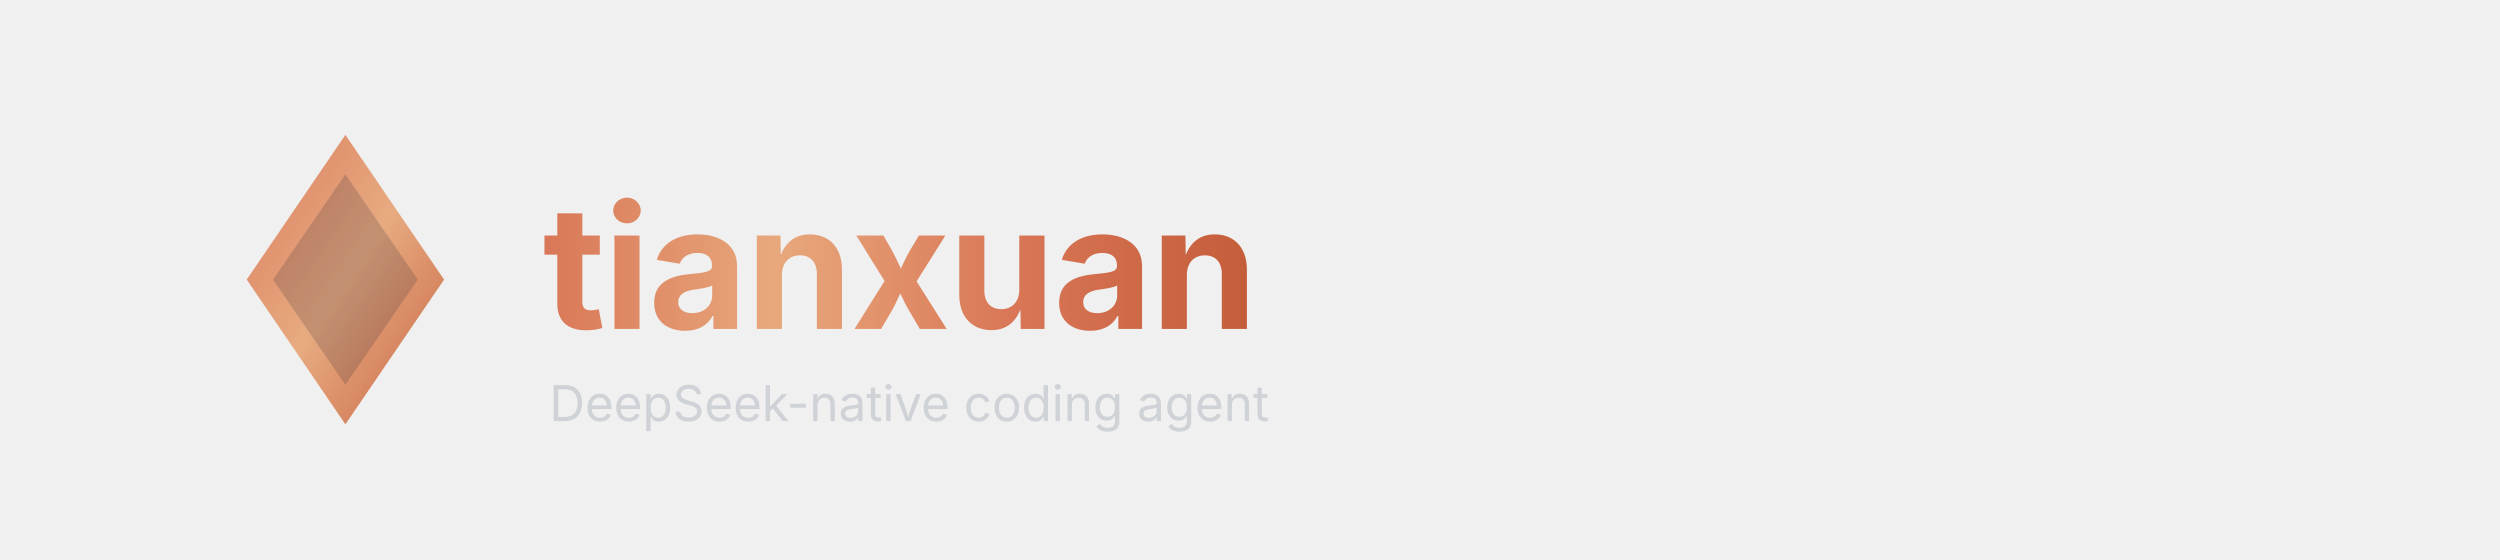
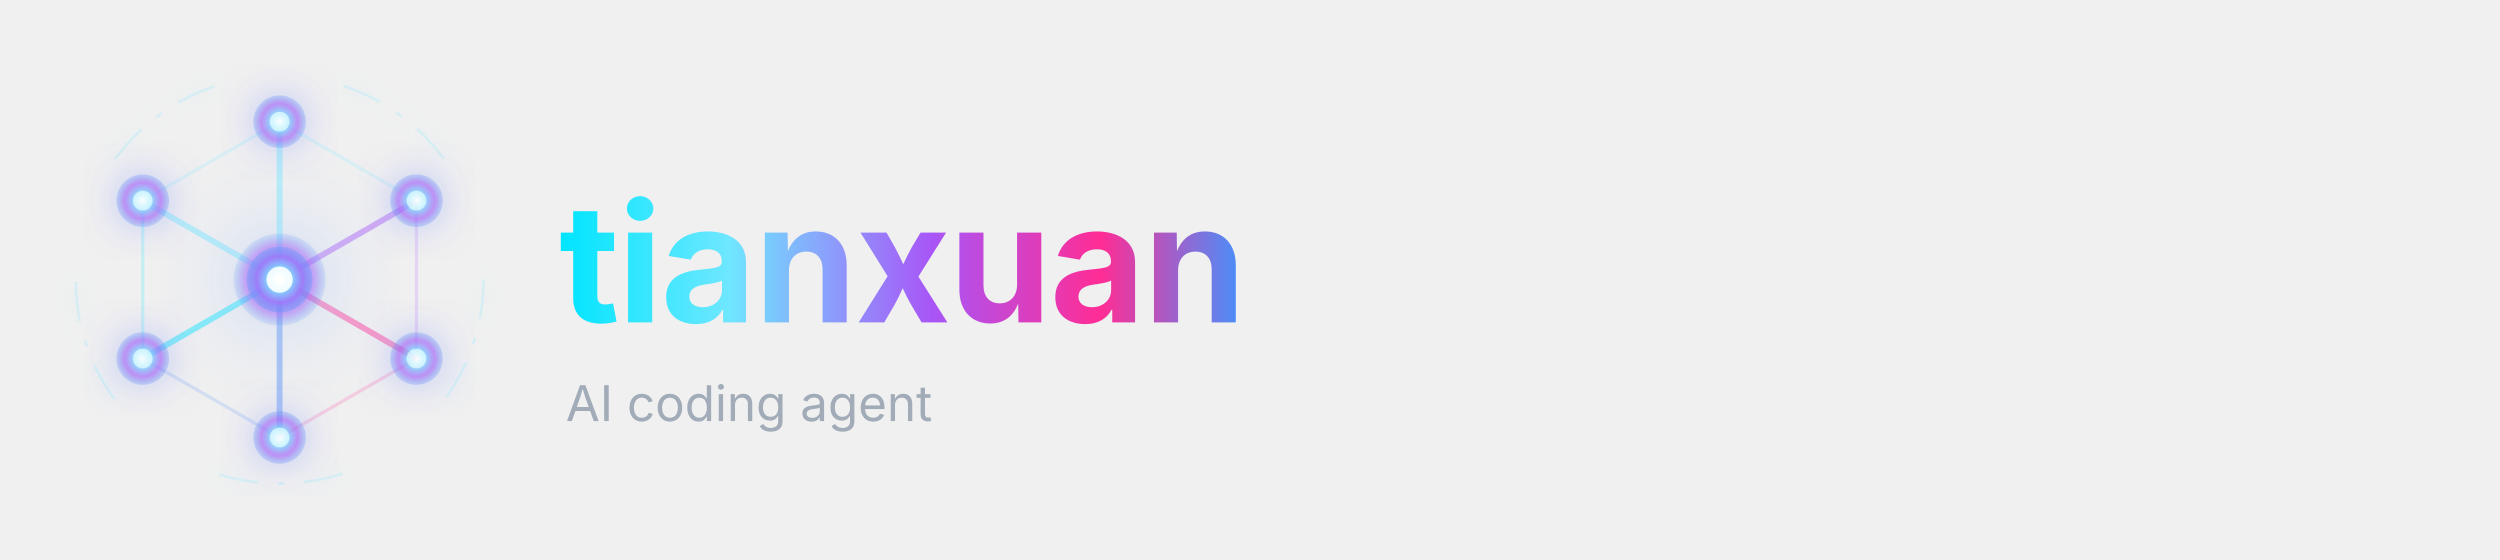
- <svg xmlns="http://www.w3.org/2000/svg" width="760" height="170" viewBox="0 0 760 170" role="img" aria-label="tianxuan — DeepSeek-native coding agent">
+ <svg xmlns="http://www.w3.org/2000/svg" width="760" height="170" viewBox="0 0 760 170" role="img" aria-label="tianxuan — AI coding agent">
  <defs>
-     <linearGradient id="tx-grad" x1="0%" y1="0%" x2="100%" y2="0%">
-       <stop offset="0%" stop-color="#d97757" />
-       <stop offset="33%" stop-color="#e8a87c" />
-       <stop offset="66%" stop-color="#d97757" />
-       <stop offset="100%" stop-color="#c45d3a" />
+     <linearGradient id="holo-text" x1="0%" y1="0%" x2="100%" y2="0%">
+       <stop offset="0%" stop-color="#00e5ff" />
+       <stop offset="25%" stop-color="#6ee7ff" />
+       <stop offset="55%" stop-color="#a855f7" />
+       <stop offset="80%" stop-color="#ff2d95" />
+       <stop offset="100%" stop-color="#4f8cf7" />
    </linearGradient>
-     <linearGradient id="tx-grad-mark" x1="0%" y1="0%" x2="100%" y2="100%">
-       <stop offset="0%" stop-color="#d97757" />
-       <stop offset="50%" stop-color="#e8a87c" />
-       <stop offset="100%" stop-color="#c45d3a" />
-     </linearGradient>
+     <radialGradient id="holo-node" cx="50%" cy="50%" r="50%">
+       <stop offset="0%" stop-color="#ffffff" stop-opacity="0.95" />
+       <stop offset="30%" stop-color="#6ee7ff" stop-opacity="0.9" />
+       <stop offset="70%" stop-color="#a855f7" stop-opacity="0.7" />
+       <stop offset="100%" stop-color="#4f8cf7" stop-opacity="0.3" />
+     </radialGradient>
+     <radialGradient id="holo-core" cx="50%" cy="50%" r="50%">
+       <stop offset="0%" stop-color="#ffffff" stop-opacity="1" />
+       <stop offset="15%" stop-color="#e0f7ff" stop-opacity="0.95" />
+       <stop offset="45%" stop-color="#6ee7ff" stop-opacity="0.85" />
+       <stop offset="75%" stop-color="#a855f7" stop-opacity="0.5" />
+       <stop offset="100%" stop-color="#4f8cf7" stop-opacity="0.15" />
+     </radialGradient>
+     <filter id="core-glow" x="-80%" y="-80%" width="260%" height="260%">
+       <feGaussianBlur stdDeviation="14" result="blur" />
+       <feComposite in="SourceGraphic" in2="blur" operator="over" />
+     </filter>
+     <filter id="node-glow" x="-60%" y="-60%" width="220%" height="220%">
+       <feGaussianBlur stdDeviation="6" result="blur" />
+       <feComposite in="SourceGraphic" in2="blur" operator="over" />
+     </filter>
+     <filter id="ring-glow" x="-20%" y="-20%" width="140%" height="140%">
+       <feGaussianBlur stdDeviation="3" result="blur" />
+       <feComposite in="SourceGraphic" in2="blur" operator="over" />
+     </filter>
  </defs>
-   <g transform="translate(105, 85)">
-     <polygon points="0,-44 30,0 0,44 -30,0" fill="url(#tx-grad-mark)" opacity="0.95" />
-     <polygon points="0,-32 22,0 0,32 -22,0" fill="#1a1a2e" opacity="0.18" />
+   <g transform="translate(85, 85)">
+     <circle cx="0" cy="0" r="62" fill="none" stroke="#6ee7ff" stroke-width="0.8" stroke-dasharray="12 6 2 6 12 40" opacity="0.2" filter="url(#ring-glow)" />
+     <line x1="0" y1="0" x2="0" y2="-48" stroke="#6ee7ff" stroke-width="1.8" opacity="0.45" />
+     <line x1="0" y1="0" x2="41.6" y2="-24" stroke="#a855f7" stroke-width="1.8" opacity="0.45" />
+     <line x1="0" y1="0" x2="41.6" y2="24" stroke="#ff2d95" stroke-width="1.8" opacity="0.45" />
+     <line x1="0" y1="0" x2="0" y2="48" stroke="#4f8cf7" stroke-width="1.8" opacity="0.45" />
+     <line x1="0" y1="0" x2="-41.6" y2="24" stroke="#00e5ff" stroke-width="1.8" opacity="0.45" />
+     <line x1="0" y1="0" x2="-41.6" y2="-24" stroke="#6ee7ff" stroke-width="1.8" opacity="0.45" />
+     <line x1="0" y1="-48" x2="41.6" y2="-24" stroke="#6ee7ff" stroke-width="1" opacity="0.18" />
+     <line x1="41.6" y1="-24" x2="41.6" y2="24" stroke="#a855f7" stroke-width="1" opacity="0.18" />
+     <line x1="41.6" y1="24" x2="0" y2="48" stroke="#ff2d95" stroke-width="1" opacity="0.18" />
+     <line x1="0" y1="48" x2="-41.6" y2="24" stroke="#4f8cf7" stroke-width="1" opacity="0.18" />
+     <line x1="-41.6" y1="24" x2="-41.6" y2="-24" stroke="#00e5ff" stroke-width="1" opacity="0.18" />
+     <line x1="-41.6" y1="-24" x2="0" y2="-48" stroke="#6ee7ff" stroke-width="1" opacity="0.18" />
+     <circle cx="0" cy="-48" r="8" fill="url(#holo-node)" filter="url(#node-glow)" opacity="0.85" />
+     <circle cx="0" cy="-48" r="3" fill="#ffffff" opacity="0.6" />
+     <circle cx="41.6" cy="-24" r="8" fill="url(#holo-node)" filter="url(#node-glow)" opacity="0.85" />
+     <circle cx="41.6" cy="-24" r="3" fill="#ffffff" opacity="0.6" />
+     <circle cx="41.6" cy="24" r="8" fill="url(#holo-node)" filter="url(#node-glow)" opacity="0.85" />
+     <circle cx="41.6" cy="24" r="3" fill="#ffffff" opacity="0.6" />
+     <circle cx="0" cy="48" r="8" fill="url(#holo-node)" filter="url(#node-glow)" opacity="0.85" />
+     <circle cx="0" cy="48" r="3" fill="#ffffff" opacity="0.6" />
+     <circle cx="-41.6" cy="24" r="8" fill="url(#holo-node)" filter="url(#node-glow)" opacity="0.85" />
+     <circle cx="-41.6" cy="24" r="3" fill="#ffffff" opacity="0.6" />
+     <circle cx="-41.6" cy="-24" r="8" fill="url(#holo-node)" filter="url(#node-glow)" opacity="0.85" />
+     <circle cx="-41.6" cy="-24" r="3" fill="#ffffff" opacity="0.6" />
+     <circle cx="0" cy="0" r="14" fill="url(#holo-core)" filter="url(#core-glow)" />
+     <circle cx="0" cy="0" r="10" fill="url(#holo-node)" />
+     <circle cx="0" cy="0" r="4" fill="#ffffff" opacity="0.9" />
+     <circle cx="0" cy="0" r="1.5" fill="#ffffff" />
  </g>
-   <text x="165" y="100" font-family="system-ui, -apple-system, sans-serif" font-size="52" font-weight="700" letter-spacing="-0.5" fill="url(#tx-grad)">tianxuan</text>
-   <text x="167" y="128" font-family="system-ui, -apple-system, sans-serif" font-size="15" font-weight="400" fill="#c0c4cc" opacity="0.7">DeepSeek-native coding agent</text>
+   <text x="170" y="98" font-family="system-ui, -apple-system, sans-serif" font-size="50" font-weight="700" letter-spacing="-0.5" fill="url(#holo-text)">tianxuan</text>
+   <text x="172" y="128" font-family="system-ui, -apple-system, sans-serif" font-size="15" font-weight="400" fill="#808ea0" opacity="0.7">AI coding agent</text>
</svg>
